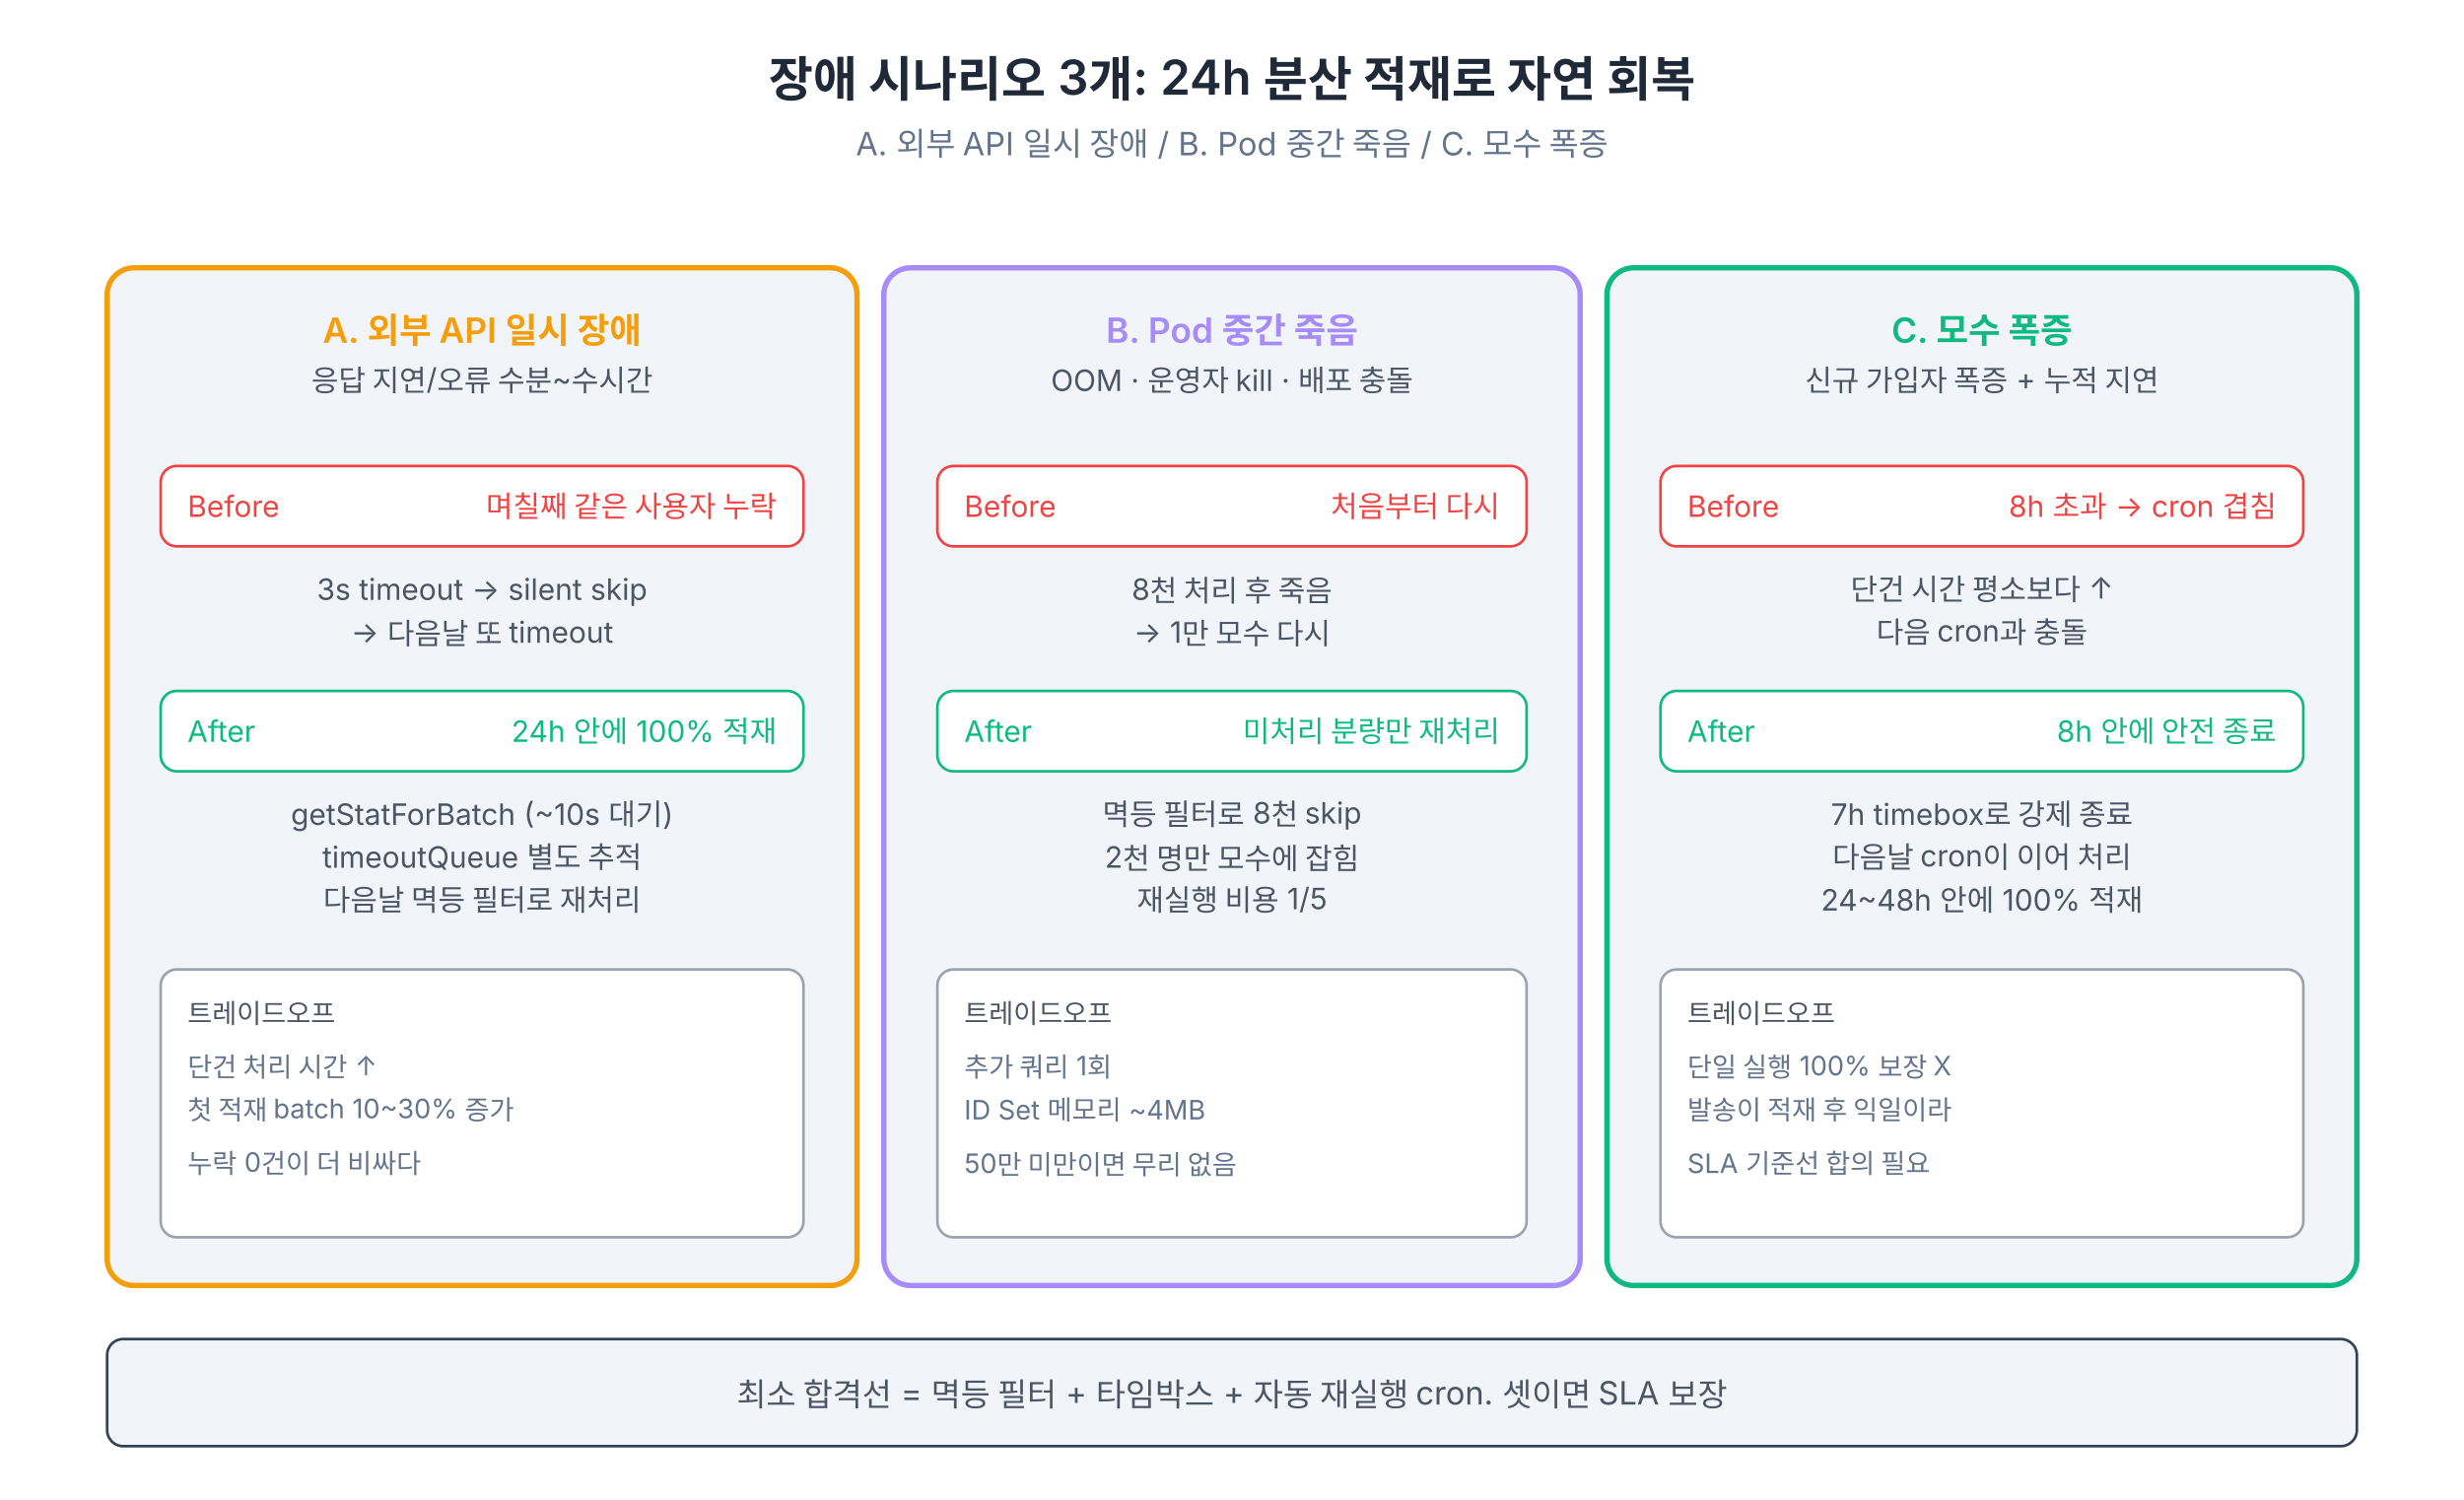
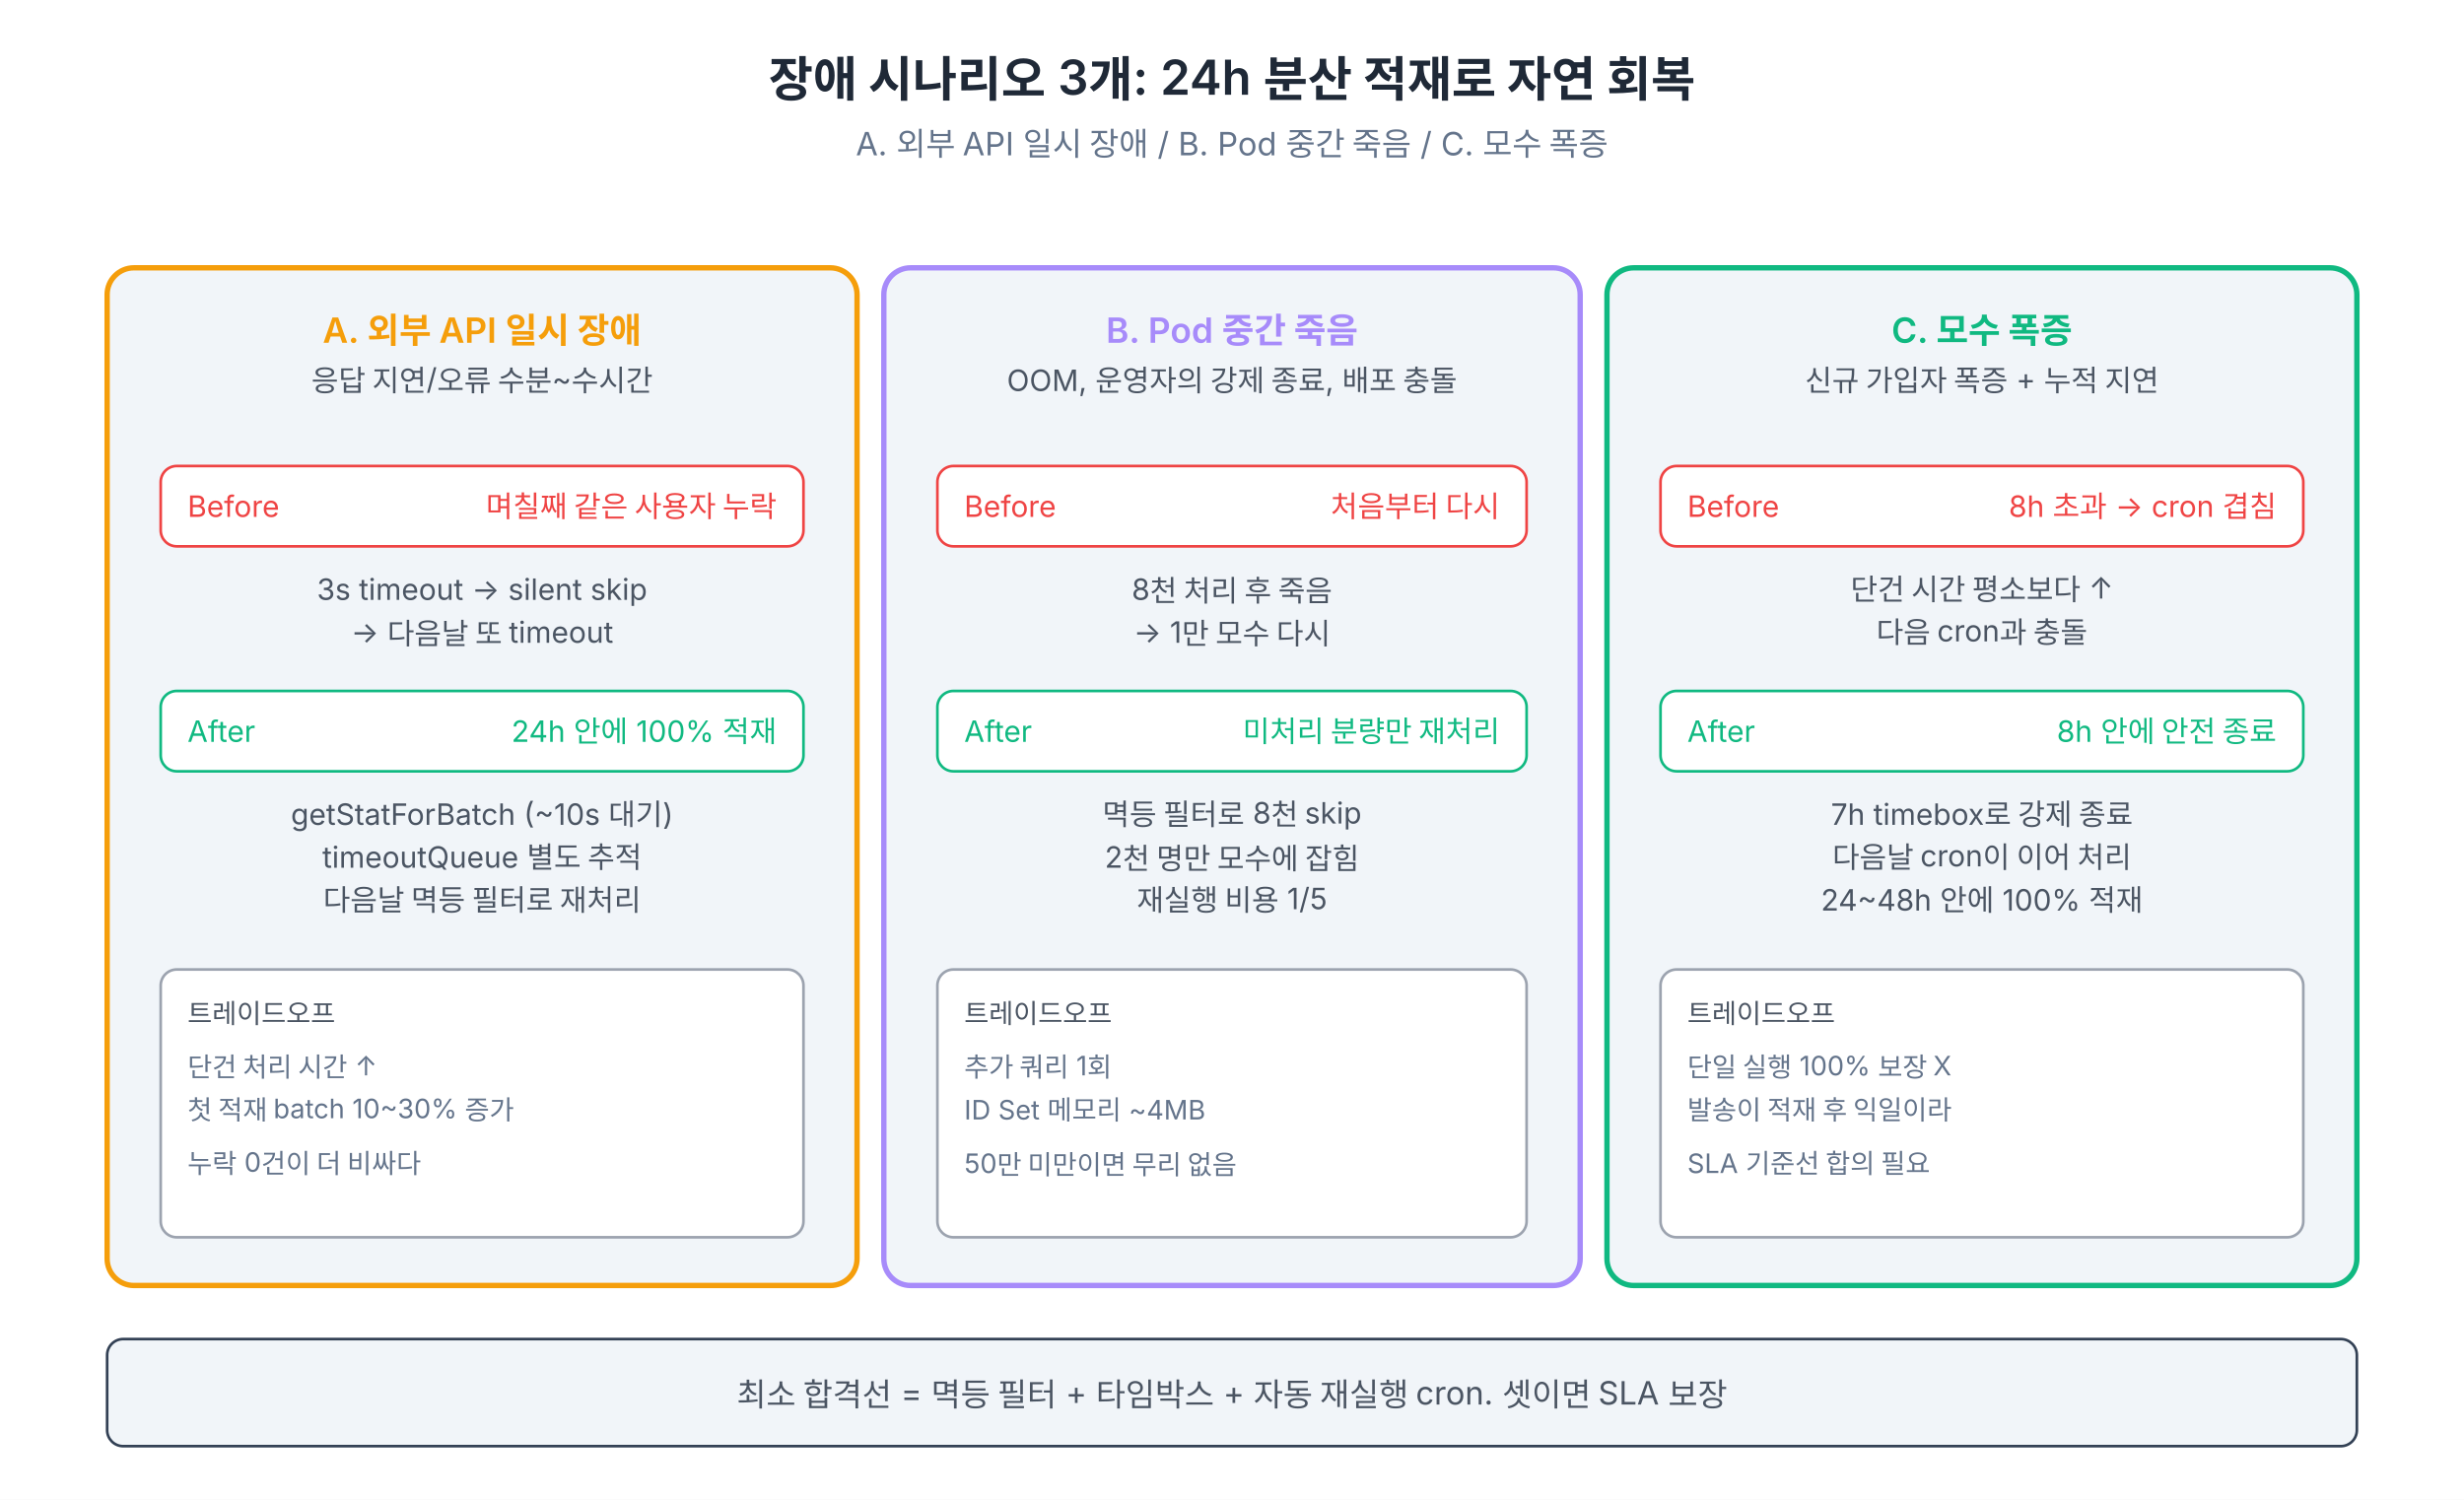
<svg xmlns="http://www.w3.org/2000/svg" viewBox="0 0 920 560" font-family="system-ui, -apple-system, sans-serif">
  <rect width="920" height="560" fill="#ffffff" />
  <text x="460" y="36" fill="#1f2937" font-size="18" font-weight="600" text-anchor="middle">장애 시나리오 3개: 24h 분산 적재로 자연 회복</text>
  <text x="460" y="58" fill="#64748b" font-size="12" text-anchor="middle">A. 외부 API 일시 장애 / B. Pod 중간 죽음 / C. 모수 폭증</text>
  <g transform="translate(40, 100)">
    <rect x="0" y="0" width="280" height="380" rx="10" fill="#f1f5f9" stroke="#f59e0b" stroke-width="2" />
    <text x="140" y="28" fill="#f59e0b" font-size="13" font-weight="600" text-anchor="middle">A. 외부 API 일시 장애</text>
    <text x="140" y="46" fill="#4b5563" font-size="11" text-anchor="middle">응답 지연/오류 수분~수시간</text>
    <rect x="20" y="74" width="240" height="30" rx="6" fill="#ffffff" stroke="#ef4444" stroke-width="1" />
    <text x="30" y="93" fill="#ef4444" font-size="11">Before</text>
    <text x="250" y="93" fill="#ef4444" font-size="11" text-anchor="end">며칠째 같은 사용자 누락</text>
    <text x="140" y="124" fill="#4b5563" font-size="11" text-anchor="middle">3s timeout → silent skip</text>
    <text x="140" y="140" fill="#4b5563" font-size="11" text-anchor="middle">→ 다음날 또 timeout</text>
    <rect x="20" y="158" width="240" height="30" rx="6" fill="#ffffff" stroke="#10b981" stroke-width="1" />
    <text x="30" y="177" fill="#10b981" font-size="11">After</text>
    <text x="250" y="177" fill="#10b981" font-size="11" text-anchor="end">24h 안에 100% 적재</text>
    <text x="140" y="208" fill="#4b5563" font-size="11" text-anchor="middle">getStatForBatch (~10s 대기)</text>
    <text x="140" y="224" fill="#4b5563" font-size="11" text-anchor="middle">timeoutQueue 별도 추적</text>
    <text x="140" y="240" fill="#4b5563" font-size="11" text-anchor="middle">다음날 멱등 필터로 재처리</text>
    <rect x="20" y="262" width="240" height="100" rx="6" fill="#ffffff" stroke="#9ca3af" stroke-width="1" />
    <text x="30" y="282" fill="#4b5563" font-size="10">트레이드오프</text>
    <text x="30" y="302" fill="#64748b" font-size="10">단건 처리 시간 ↑</text>
    <text x="30" y="318" fill="#64748b" font-size="10">첫 적재 batch 10~30% 증가</text>
    <text x="30" y="338" fill="#64748b" font-size="10">누락 0건이 더 비싸다</text>
  </g>
  <g transform="translate(330, 100)">
    <rect x="0" y="0" width="260" height="380" rx="10" fill="#f1f5f9" stroke="#a78bfa" stroke-width="2" />
    <text x="130" y="28" fill="#a78bfa" font-size="13" font-weight="600" text-anchor="middle">B. Pod 중간 죽음</text>
-     <text x="130" y="46" fill="#4b5563" font-size="11" text-anchor="middle">OOM · 운영자 kill · 배포 충돌</text>
+     <text x="130" y="46" fill="#4b5563" font-size="11" text-anchor="middle">OOM, 운영자의 강제 종료, 배포 충돌</text>
    <rect x="20" y="74" width="220" height="30" rx="6" fill="#ffffff" stroke="#ef4444" stroke-width="1" />
    <text x="30" y="93" fill="#ef4444" font-size="11">Before</text>
    <text x="230" y="93" fill="#ef4444" font-size="11" text-anchor="end">처음부터 다시</text>
    <text x="130" y="124" fill="#4b5563" font-size="11" text-anchor="middle">8천 처리 후 죽음</text>
    <text x="130" y="140" fill="#4b5563" font-size="11" text-anchor="middle">→ 1만 모수 다시</text>
    <rect x="20" y="158" width="220" height="30" rx="6" fill="#ffffff" stroke="#10b981" stroke-width="1" />
    <text x="30" y="177" fill="#10b981" font-size="11">After</text>
    <text x="230" y="177" fill="#10b981" font-size="11" text-anchor="end">미처리 분량만 재처리</text>
    <text x="130" y="208" fill="#4b5563" font-size="11" text-anchor="middle">멱등 필터로 8천 skip</text>
    <text x="130" y="224" fill="#4b5563" font-size="11" text-anchor="middle">2천 명만 모수에 잡힘</text>
    <text x="130" y="240" fill="#4b5563" font-size="11" text-anchor="middle">재실행 비용 1/5</text>
    <rect x="20" y="262" width="220" height="100" rx="6" fill="#ffffff" stroke="#9ca3af" stroke-width="1" />
    <text x="30" y="282" fill="#4b5563" font-size="10">트레이드오프</text>
    <text x="30" y="302" fill="#64748b" font-size="10">추가 쿼리 1회</text>
    <text x="30" y="318" fill="#64748b" font-size="10">ID Set 메모리 ~4MB</text>
    <text x="30" y="338" fill="#64748b" font-size="10">50만 미만이면 무리 없음</text>
  </g>
  <g transform="translate(600, 100)">
    <rect x="0" y="0" width="280" height="380" rx="10" fill="#f1f5f9" stroke="#10b981" stroke-width="2" />
    <text x="140" y="28" fill="#10b981" font-size="13" font-weight="600" text-anchor="middle">C. 모수 폭증</text>
    <text x="140" y="46" fill="#4b5563" font-size="11" text-anchor="middle">신규 가입자 폭증 + 누적 지연</text>
    <rect x="20" y="74" width="240" height="30" rx="6" fill="#ffffff" stroke="#ef4444" stroke-width="1" />
    <text x="30" y="93" fill="#ef4444" font-size="11">Before</text>
    <text x="250" y="93" fill="#ef4444" font-size="11" text-anchor="end">8h 초과 → cron 겹침</text>
    <text x="140" y="124" fill="#4b5563" font-size="11" text-anchor="middle">단건 시간 평소보다 ↑</text>
    <text x="140" y="140" fill="#4b5563" font-size="11" text-anchor="middle">다음 cron과 충돌</text>
    <rect x="20" y="158" width="240" height="30" rx="6" fill="#ffffff" stroke="#10b981" stroke-width="1" />
    <text x="30" y="177" fill="#10b981" font-size="11">After</text>
    <text x="250" y="177" fill="#10b981" font-size="11" text-anchor="end">8h 안에 안전 종료</text>
    <text x="140" y="208" fill="#4b5563" font-size="11" text-anchor="middle">7h timebox로 강제 종료</text>
    <text x="140" y="224" fill="#4b5563" font-size="11" text-anchor="middle">다음날 cron이 이어 처리</text>
    <text x="140" y="240" fill="#4b5563" font-size="11" text-anchor="middle">24~48h 안에 100% 적재</text>
    <rect x="20" y="262" width="240" height="100" rx="6" fill="#ffffff" stroke="#9ca3af" stroke-width="1" />
    <text x="30" y="282" fill="#4b5563" font-size="10">트레이드오프</text>
    <text x="30" y="302" fill="#64748b" font-size="10">단일 실행 100% 보장 X</text>
    <text x="30" y="318" fill="#64748b" font-size="10">발송이 적재 후 익일이라</text>
    <text x="30" y="338" fill="#64748b" font-size="10">SLA 기준선 합의 필요</text>
  </g>
  <rect x="40" y="500" width="840" height="40" rx="6" fill="#f1f5f9" stroke="#334155" stroke-width="1" />
  <text x="460" y="525" fill="#4b5563" font-size="12" text-anchor="middle">최소 합격선 = 멱등 필터 + 타임박스 + 자동 재실행 cron. 셋이면 SLA 보장</text>
</svg>
